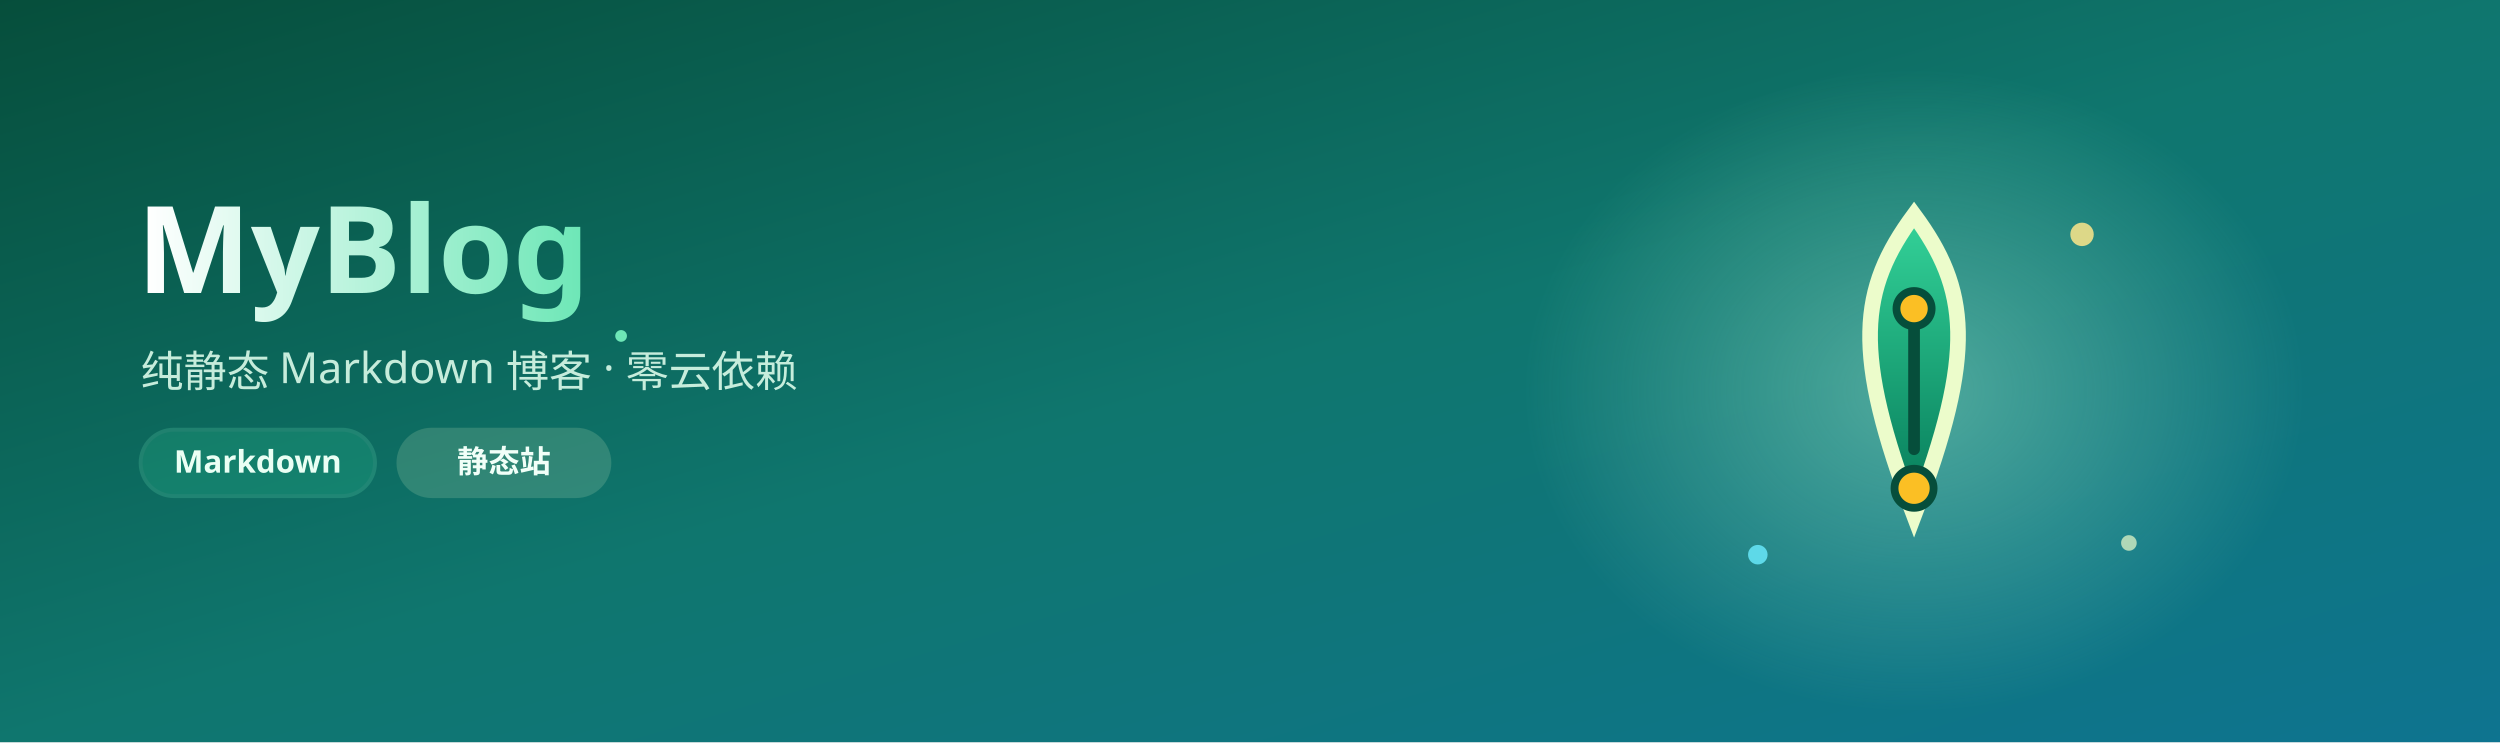
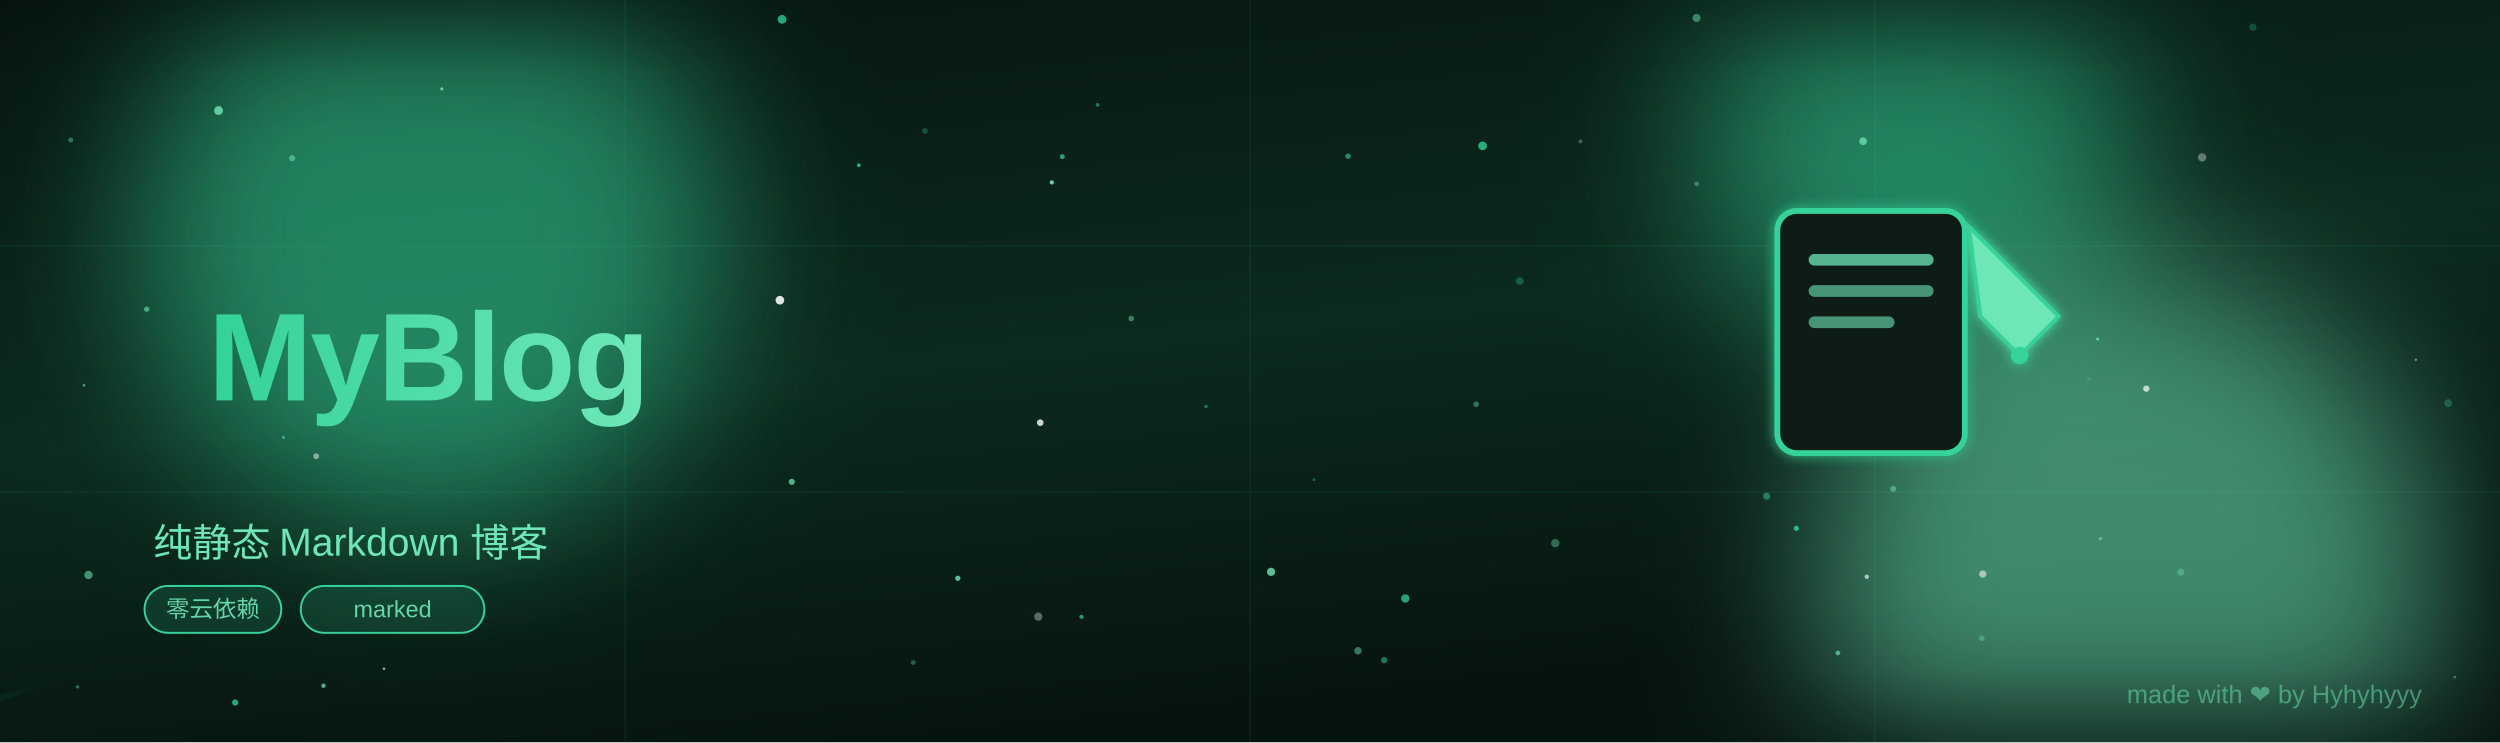
- <svg xmlns="http://www.w3.org/2000/svg" viewBox="0 0 1280 380" role="img" aria-label="MyBlog" font-family="'Segoe UI','PingFang SC','Microsoft YaHei',sans-serif">
+ <svg xmlns="http://www.w3.org/2000/svg" viewBox="0 0 1280 380" width="1280" height="380" role="img" aria-label="MyBlog">
  <defs>
-     <linearGradient id="bg" x1="0" y1="0" x2="1" y2="1">
-       <stop offset="0" stop-color="#064e3b" />
-       <stop offset="0.5" stop-color="#0f766e" />
-       <stop offset="1" stop-color="#0e7490" />
+     <linearGradient id="bg" x1="0" y1="0" x2="0.35" y2="1">
+       <stop offset="0" stop-color="#06140f" />
+       <stop offset="0.55" stop-color="#0c2a1e" />
+       <stop offset="1" stop-color="#06140f" />
    </linearGradient>
-     <linearGradient id="title" x1="0" y1="0" x2="1" y2="0">
-       <stop offset="0" stop-color="#ffffff" />
+     <linearGradient id="titleGrad" x1="0" y1="0" x2="1" y2="0">
+       <stop offset="0" stop-color="#34d399" />
      <stop offset="1" stop-color="#6ee7b7" />
    </linearGradient>
-     <linearGradient id="nib" x1="0" y1="0" x2="0" y2="1">
-       <stop offset="0" stop-color="#34d399" />
-       <stop offset="1" stop-color="#047857" />
+     <linearGradient id="beam" x1="0" y1="0" x2="1" y2="0">
+       <stop offset="0" stop-color="#34d399" stop-opacity="0" />
+       <stop offset="0.5" stop-color="#34d399" stop-opacity="0.9" />
+       <stop offset="1" stop-color="#34d399" stop-opacity="0" />
    </linearGradient>
-     <radialGradient id="glow" cx="0.5" cy="0.5" r="0.5">
-       <stop offset="0" stop-color="#a7f3d0" stop-opacity="0.42" />
-       <stop offset="1" stop-color="#a7f3d0" stop-opacity="0" />
+     <radialGradient id="vig" cx="0.5" cy="0.45" r="0.75">
+       <stop offset="0.55" stop-color="#000000" stop-opacity="0" />
+       <stop offset="1" stop-color="#000000" stop-opacity="0.55" />
    </radialGradient>
-     <linearGradient id="beam" x1="0" y1="0" x2="1" y2="0">
-       <stop offset="0" stop-color="#ffffff" stop-opacity="0" />
-       <stop offset="0.5" stop-color="#6ee7b7" stop-opacity="0.22" />
-       <stop offset="1" stop-color="#ffffff" stop-opacity="0" />
-     </linearGradient>
+     <filter id="glow" x="-60%" y="-60%" width="220%" height="220%">
+       <feGaussianBlur stdDeviation="3" result="b" />
+       <feMerge>
+         <feMergeNode in="b" />
+         <feMergeNode in="SourceGraphic" />
+       </feMerge>
+     </filter>
+     <filter id="blur" x="-80%" y="-80%" width="260%" height="260%">
+       <feGaussianBlur stdDeviation="40" />
+     </filter>
  </defs>
  <rect width="1280" height="380" fill="url(#bg)" />
-   <ellipse cx="980" cy="200" rx="200" ry="165" fill="url(#glow)" />
-   <circle cx="1066" cy="120" r="6" fill="#fde68a" opacity="0.85" />
-   <circle cx="900" cy="284" r="5" fill="#67e8f9" opacity="0.85" />
-   <circle cx="1090" cy="278" r="4" fill="#ecfccb" opacity="0.7" />
-   <rect x="-220" y="0" width="220" height="380" fill="url(#beam)">
-     <animate attributeName="x" values="-220;1300;-220" dur="7.5s" repeatCount="indefinite" />
-   </rect>
+   <g opacity="0.06" stroke="#34d399" stroke-width="1">
+     <line x1="0" y1="126" x2="1280" y2="126" />
+     <line x1="0" y1="252" x2="1280" y2="252" />
+     <line x1="320" y1="0" x2="320" y2="380" />
+     <line x1="640" y1="0" x2="640" y2="380" />
+     <line x1="960" y1="0" x2="960" y2="380" />
+   </g>
+   <g filter="url(#blur)" opacity="0.55">
+     <circle cx="220" cy="120" r="150" fill="#34d399">
+       <animate attributeName="opacity" values="0.18;0.4;0.18" dur="9s" repeatCount="indefinite" />
+     </circle>
+     <circle cx="1090" cy="300" r="160" fill="#6ee7b7">
+       <animate attributeName="opacity" values="0.15;0.38;0.15" dur="11s" repeatCount="indefinite" />
+     </circle>
+     <circle cx="980" cy="70" r="110" fill="#34d399">
+       <animate attributeName="opacity" values="0.12;0.3;0.12" dur="8s" repeatCount="indefinite" />
+     </circle>
+   </g>
+   <g>
+     <circle cx="538.5" cy="93.4" r="1.09" fill="#6ee7b7" opacity="0.89">
+       <animate attributeName="opacity" values="0.89;0.27;0.89" dur="4.0s" begin="2.5s" repeatCount="indefinite" />
+       <animateTransform attributeName="transform" type="translate" values="0 0;-3.0 4.5;0 0" dur="8.0s" begin="2.5s" repeatCount="indefinite" calcMode="spline" keySplines="0.4 0 0.6 1;0.4 0 0.6 1" keyTimes="0;0.5;1" />
+     </circle>
+     <circle cx="75.1" cy="158.3" r="1.36" fill="#6ee7b7" opacity="0.60">
+       <animate attributeName="opacity" values="0.60;0.18;0.60" dur="5.5s" begin="3.3s" repeatCount="indefinite" />
+       <animateTransform attributeName="transform" type="translate" values="0 0;-1.6 6.2;0 0" dur="9.5s" begin="3.3s" repeatCount="indefinite" calcMode="spline" keySplines="0.4 0 0.6 1;0.4 0 0.6 1" keyTimes="0;0.5;1" />
+     </circle>
+     <circle cx="904.5" cy="254.1" r="1.83" fill="#34d399" opacity="0.48">
+       <animate attributeName="opacity" values="0.48;0.14;0.48" dur="4.9s" begin="5.0s" repeatCount="indefinite" />
+       <animateTransform attributeName="transform" type="translate" values="0 0;-1.6 5.3;0 0" dur="8.9s" begin="5.0s" repeatCount="indefinite" calcMode="spline" keySplines="0.4 0 0.6 1;0.4 0 0.6 1" keyTimes="0;0.5;1" />
+     </circle>
+     <circle cx="562.0" cy="53.7" r="0.99" fill="#34d399" opacity="0.51">
+       <animate attributeName="opacity" values="0.51;0.15;0.51" dur="6.4s" begin="2.4s" repeatCount="indefinite" />
+       <animateTransform attributeName="transform" type="translate" values="0 0;3.3 2.4;0 0" dur="10.4s" begin="2.4s" repeatCount="indefinite" calcMode="spline" keySplines="0.4 0 0.6 1;0.4 0 0.6 1" keyTimes="0;0.5;1" />
+     </circle>
+     <circle cx="1014.6" cy="326.8" r="1.50" fill="#6ee7b7" opacity="0.34">
+       <animate attributeName="opacity" values="0.34;0.10;0.34" dur="3.1s" begin="4.6s" repeatCount="indefinite" />
+       <animateTransform attributeName="transform" type="translate" values="0 0;0.0 -6.1;0 0" dur="7.1s" begin="4.6s" repeatCount="indefinite" calcMode="spline" keySplines="0.4 0 0.6 1;0.4 0 0.6 1" keyTimes="0;0.5;1" />
+     </circle>
+     <circle cx="149.6" cy="81.0" r="1.57" fill="#6ee7b7" opacity="0.54">
+       <animate attributeName="opacity" values="0.54;0.16;0.54" dur="5.2s" begin="0.1s" repeatCount="indefinite" />
+       <animateTransform attributeName="transform" type="translate" values="0 0;0.4 0.3;0 0" dur="9.2s" begin="0.1s" repeatCount="indefinite" calcMode="spline" keySplines="0.4 0 0.6 1;0.4 0 0.6 1" keyTimes="0;0.5;1" />
+     </circle>
+     <circle cx="809.2" cy="72.4" r="1.03" fill="#ffffff" opacity="0.26">
+       <animate attributeName="opacity" values="0.26;0.08;0.26" dur="3.1s" begin="2.8s" repeatCount="indefinite" />
+       <animateTransform attributeName="transform" type="translate" values="0 0;3.6 -0.5;0 0" dur="7.1s" begin="2.8s" repeatCount="indefinite" calcMode="spline" keySplines="0.4 0 0.6 1;0.4 0 0.6 1" keyTimes="0;0.5;1" />
+     </circle>
+     <circle cx="919.7" cy="270.5" r="1.35" fill="#34d399" opacity="0.80">
+       <animate attributeName="opacity" values="0.80;0.24;0.80" dur="4.7s" begin="4.9s" repeatCount="indefinite" />
+       <animateTransform attributeName="transform" type="translate" values="0 0;0.8 5.6;0 0" dur="8.7s" begin="4.9s" repeatCount="indefinite" calcMode="spline" keySplines="0.4 0 0.6 1;0.4 0 0.6 1" keyTimes="0;0.5;1" />
+     </circle>
+     <circle cx="145.1" cy="224.0" r="0.76" fill="#34d399" opacity="0.82">
+       <animate attributeName="opacity" values="0.82;0.25;0.82" dur="5.1s" begin="2.4s" repeatCount="indefinite" />
+       <animateTransform attributeName="transform" type="translate" values="0 0;1.7 3.0;0 0" dur="9.1s" begin="2.4s" repeatCount="indefinite" calcMode="spline" keySplines="0.4 0 0.6 1;0.4 0 0.6 1" keyTimes="0;0.5;1" />
+     </circle>
+     <circle cx="672.7" cy="245.6" r="0.75" fill="#34d399" opacity="0.36">
+       <animate attributeName="opacity" values="0.36;0.11;0.36" dur="6.3s" begin="1.2s" repeatCount="indefinite" />
+       <animateTransform attributeName="transform" type="translate" values="0 0;-1.7 -1.1;0 0" dur="10.3s" begin="1.2s" repeatCount="indefinite" calcMode="spline" keySplines="0.4 0 0.6 1;0.4 0 0.6 1" keyTimes="0;0.5;1" />
+     </circle>
+     <circle cx="579.2" cy="163.1" r="1.42" fill="#6ee7b7" opacity="0.48">
+       <animate attributeName="opacity" values="0.48;0.14;0.48" dur="5.7s" begin="2.1s" repeatCount="indefinite" />
+       <animateTransform attributeName="transform" type="translate" values="0 0;4.3 1.0;0 0" dur="9.7s" begin="2.1s" repeatCount="indefinite" calcMode="spline" keySplines="0.4 0 0.6 1;0.4 0 0.6 1" keyTimes="0;0.5;1" />
+     </circle>
+     <circle cx="467.6" cy="339.2" r="1.29" fill="#6ee7b7" opacity="0.30">
+       <animate attributeName="opacity" values="0.30;0.09;0.30" dur="4.4s" begin="4.3s" repeatCount="indefinite" />
+       <animateTransform attributeName="transform" type="translate" values="0 0;4.6 -4.5;0 0" dur="8.4s" begin="4.3s" repeatCount="indefinite" calcMode="spline" keySplines="0.4 0 0.6 1;0.4 0 0.6 1" keyTimes="0;0.5;1" />
+     </circle>
+     <circle cx="690.2" cy="80.0" r="1.36" fill="#34d399" opacity="0.62">
+       <animate attributeName="opacity" values="0.62;0.19;0.62" dur="3.4s" begin="2.9s" repeatCount="indefinite" />
+       <animateTransform attributeName="transform" type="translate" values="0 0;3.0 -5.5;0 0" dur="7.4s" begin="2.9s" repeatCount="indefinite" calcMode="spline" keySplines="0.4 0 0.6 1;0.4 0 0.6 1" keyTimes="0;0.5;1" />
+     </circle>
+     <circle cx="650.8" cy="292.8" r="2.09" fill="#6ee7b7" opacity="0.80">
+       <animate attributeName="opacity" values="0.80;0.24;0.80" dur="3.5s" begin="0.4s" repeatCount="indefinite" />
+       <animateTransform attributeName="transform" type="translate" values="0 0;4.1 6.8;0 0" dur="7.5s" begin="0.4s" repeatCount="indefinite" calcMode="spline" keySplines="0.4 0 0.6 1;0.4 0 0.6 1" keyTimes="0;0.5;1" />
+     </circle>
+     <circle cx="36.2" cy="71.7" r="1.29" fill="#6ee7b7" opacity="0.38">
+       <animate attributeName="opacity" values="0.38;0.11;0.38" dur="5.0s" begin="2.2s" repeatCount="indefinite" />
+       <animateTransform attributeName="transform" type="translate" values="0 0;1.3 -1.8;0 0" dur="9.0s" begin="2.2s" repeatCount="indefinite" calcMode="spline" keySplines="0.4 0 0.6 1;0.4 0 0.6 1" keyTimes="0;0.5;1" />
+     </circle>
+     <circle cx="1069.5" cy="194.0" r="1.04" fill="#34d399" opacity="0.27">
+       <animate attributeName="opacity" values="0.27;0.08;0.27" dur="5.7s" begin="0.5s" repeatCount="indefinite" />
+       <animateTransform attributeName="transform" type="translate" values="0 0;4.8 1.9;0 0" dur="9.7s" begin="0.5s" repeatCount="indefinite" calcMode="spline" keySplines="0.4 0 0.6 1;0.4 0 0.6 1" keyTimes="0;0.5;1" />
+     </circle>
+     <circle cx="1098.9" cy="199.0" r="1.61" fill="#ffffff" opacity="0.69">
+       <animate attributeName="opacity" values="0.69;0.21;0.69" dur="3.4s" begin="4.2s" repeatCount="indefinite" />
+       <animateTransform attributeName="transform" type="translate" values="0 0;-3.8 3.9;0 0" dur="7.4s" begin="4.2s" repeatCount="indefinite" calcMode="spline" keySplines="0.4 0 0.6 1;0.4 0 0.6 1" keyTimes="0;0.5;1" />
+     </circle>
+     <circle cx="43.0" cy="197.3" r="0.67" fill="#6ee7b7" opacity="0.65">
+       <animate attributeName="opacity" values="0.65;0.19;0.65" dur="4.5s" begin="1.2s" repeatCount="indefinite" />
+       <animateTransform attributeName="transform" type="translate" values="0 0;-0.2 -2.8;0 0" dur="8.5s" begin="1.2s" repeatCount="indefinite" calcMode="spline" keySplines="0.4 0 0.6 1;0.4 0 0.6 1" keyTimes="0;0.5;1" />
+     </circle>
+     <circle cx="719.5" cy="306.4" r="2.15" fill="#34d399" opacity="0.74">
+       <animate attributeName="opacity" values="0.74;0.22;0.74" dur="4.4s" begin="1.3s" repeatCount="indefinite" />
+       <animateTransform attributeName="transform" type="translate" values="0 0;-1.5 -0.9;0 0" dur="8.4s" begin="1.3s" repeatCount="indefinite" calcMode="spline" keySplines="0.4 0 0.6 1;0.4 0 0.6 1" keyTimes="0;0.5;1" />
+     </circle>
+     <circle cx="1127.5" cy="80.6" r="2.13" fill="#ffffff" opacity="0.34">
+       <animate attributeName="opacity" values="0.34;0.10;0.34" dur="6.2s" begin="4.4s" repeatCount="indefinite" />
+       <animateTransform attributeName="transform" type="translate" values="0 0;-4.8 -4.7;0 0" dur="10.2s" begin="4.4s" repeatCount="indefinite" calcMode="spline" keySplines="0.4 0 0.6 1;0.4 0 0.6 1" keyTimes="0;0.5;1" />
+     </circle>
+     <circle cx="1253.5" cy="206.4" r="1.99" fill="#34d399" opacity="0.30">
+       <animate attributeName="opacity" values="0.30;0.09;0.30" dur="3.2s" begin="1.6s" repeatCount="indefinite" />
+       <animateTransform attributeName="transform" type="translate" values="0 0;4.8 4.2;0 0" dur="7.2s" begin="1.6s" repeatCount="indefinite" calcMode="spline" keySplines="0.4 0 0.6 1;0.4 0 0.6 1" keyTimes="0;0.5;1" />
+     </circle>
+     <circle cx="39.7" cy="351.7" r="0.83" fill="#6ee7b7" opacity="0.44">
+       <animate attributeName="opacity" values="0.44;0.13;0.44" dur="4.0s" begin="2.9s" repeatCount="indefinite" />
+       <animateTransform attributeName="transform" type="translate" values="0 0;-3.4 2.8;0 0" dur="8.0s" begin="2.9s" repeatCount="indefinite" calcMode="spline" keySplines="0.4 0 0.6 1;0.4 0 0.6 1" keyTimes="0;0.5;1" />
+     </circle>
+     <circle cx="1116.6" cy="293.0" r="1.78" fill="#6ee7b7" opacity="0.37">
+       <animate attributeName="opacity" values="0.37;0.11;0.37" dur="5.5s" begin="0.8s" repeatCount="indefinite" />
+       <animateTransform attributeName="transform" type="translate" values="0 0;-1.2 -1.5;0 0" dur="9.5s" begin="0.8s" repeatCount="indefinite" calcMode="spline" keySplines="0.4 0 0.6 1;0.4 0 0.6 1" keyTimes="0;0.5;1" />
+     </circle>
+     <circle cx="868.7" cy="94.1" r="1.18" fill="#6ee7b7" opacity="0.41">
+       <animate attributeName="opacity" values="0.41;0.12;0.41" dur="4.5s" begin="1.7s" repeatCount="indefinite" />
+       <animateTransform attributeName="transform" type="translate" values="0 0;3.6 -3.1;0 0" dur="8.5s" begin="1.7s" repeatCount="indefinite" calcMode="spline" keySplines="0.4 0 0.6 1;0.4 0 0.6 1" keyTimes="0;0.5;1" />
+     </circle>
+     <circle cx="868.6" cy="9.2" r="2.07" fill="#6ee7b7" opacity="0.47">
+       <animate attributeName="opacity" values="0.47;0.14;0.47" dur="3.5s" begin="4.0s" repeatCount="indefinite" />
+       <animateTransform attributeName="transform" type="translate" values="0 0;-2.0 0.5;0 0" dur="7.5s" begin="4.0s" repeatCount="indefinite" calcMode="spline" keySplines="0.4 0 0.6 1;0.4 0 0.6 1" keyTimes="0;0.5;1" />
+     </circle>
+     <circle cx="111.9" cy="56.6" r="2.25" fill="#6ee7b7" opacity="0.82">
+       <animate attributeName="opacity" values="0.82;0.25;0.82" dur="4.9s" begin="4.3s" repeatCount="indefinite" />
+       <animateTransform attributeName="transform" type="translate" values="0 0;-3.9 0.4;0 0" dur="8.9s" begin="4.3s" repeatCount="indefinite" calcMode="spline" keySplines="0.4 0 0.6 1;0.4 0 0.6 1" keyTimes="0;0.5;1" />
+     </circle>
+     <circle cx="695.3" cy="333.2" r="1.91" fill="#6ee7b7" opacity="0.46">
+       <animate attributeName="opacity" values="0.46;0.14;0.46" dur="4.5s" begin="1.7s" repeatCount="indefinite" />
+       <animateTransform attributeName="transform" type="translate" values="0 0;-0.5 -4.8;0 0" dur="8.5s" begin="1.7s" repeatCount="indefinite" calcMode="spline" keySplines="0.4 0 0.6 1;0.4 0 0.6 1" keyTimes="0;0.5;1" />
+     </circle>
+     <circle cx="953.9" cy="72.3" r="1.97" fill="#6ee7b7" opacity="0.74">
+       <animate attributeName="opacity" values="0.74;0.22;0.74" dur="5.1s" begin="2.2s" repeatCount="indefinite" />
+       <animateTransform attributeName="transform" type="translate" values="0 0;-3.5 2.2;0 0" dur="9.1s" begin="2.2s" repeatCount="indefinite" calcMode="spline" keySplines="0.4 0 0.6 1;0.4 0 0.6 1" keyTimes="0;0.5;1" />
+     </circle>
+     <circle cx="45.3" cy="294.4" r="2.13" fill="#6ee7b7" opacity="0.57">
+       <animate attributeName="opacity" values="0.57;0.17;0.57" dur="4.1s" begin="3.1s" repeatCount="indefinite" />
+       <animateTransform attributeName="transform" type="translate" values="0 0;-3.1 -4.2;0 0" dur="8.1s" begin="3.1s" repeatCount="indefinite" calcMode="spline" keySplines="0.4 0 0.6 1;0.4 0 0.6 1" keyTimes="0;0.5;1" />
+     </circle>
+     <circle cx="553.7" cy="315.8" r="1.10" fill="#34d399" opacity="0.67">
+       <animate attributeName="opacity" values="0.67;0.20;0.67" dur="6.3s" begin="2.8s" repeatCount="indefinite" />
+       <animateTransform attributeName="transform" type="translate" values="0 0;1.2 -4.9;0 0" dur="10.3s" begin="2.8s" repeatCount="indefinite" calcMode="spline" keySplines="0.4 0 0.6 1;0.4 0 0.6 1" keyTimes="0;0.5;1" />
+     </circle>
+     <circle cx="1075.4" cy="275.8" r="0.84" fill="#ffffff" opacity="0.31">
+       <animate attributeName="opacity" values="0.31;0.09;0.31" dur="2.8s" begin="4.5s" repeatCount="indefinite" />
+       <animateTransform attributeName="transform" type="translate" values="0 0;1.7 -4.6;0 0" dur="6.8s" begin="4.5s" repeatCount="indefinite" calcMode="spline" keySplines="0.4 0 0.6 1;0.4 0 0.6 1" keyTimes="0;0.5;1" />
+     </circle>
+     <circle cx="532.6" cy="216.4" r="1.71" fill="#ffffff" opacity="0.79">
+       <animate attributeName="opacity" values="0.79;0.24;0.79" dur="6.3s" begin="2.1s" repeatCount="indefinite" />
+       <animateTransform attributeName="transform" type="translate" values="0 0;2.9 -6.7;0 0" dur="10.3s" begin="2.1s" repeatCount="indefinite" calcMode="spline" keySplines="0.4 0 0.6 1;0.4 0 0.6 1" keyTimes="0;0.5;1" />
+     </circle>
+     <circle cx="955.8" cy="295.3" r="1.12" fill="#ffffff" opacity="0.62">
+       <animate attributeName="opacity" values="0.62;0.19;0.62" dur="2.6s" begin="4.3s" repeatCount="indefinite" />
+       <animateTransform attributeName="transform" type="translate" values="0 0;-4.2 -2.9;0 0" dur="6.6s" begin="4.3s" repeatCount="indefinite" calcMode="spline" keySplines="0.4 0 0.6 1;0.4 0 0.6 1" keyTimes="0;0.5;1" />
+     </circle>
+     <circle cx="1015.2" cy="293.9" r="1.87" fill="#ffffff" opacity="0.55">
+       <animate attributeName="opacity" values="0.55;0.17;0.55" dur="5.9s" begin="3.8s" repeatCount="indefinite" />
+       <animateTransform attributeName="transform" type="translate" values="0 0;0.1 1.0;0 0" dur="9.9s" begin="3.8s" repeatCount="indefinite" calcMode="spline" keySplines="0.4 0 0.6 1;0.4 0 0.6 1" keyTimes="0;0.5;1" />
+     </circle>
+     <circle cx="1074.0" cy="173.6" r="0.80" fill="#6ee7b7" opacity="0.79">
+       <animate attributeName="opacity" values="0.79;0.24;0.79" dur="5.8s" begin="4.0s" repeatCount="indefinite" />
+       <animateTransform attributeName="transform" type="translate" values="0 0;-0.5 4.1;0 0" dur="9.8s" begin="4.0s" repeatCount="indefinite" calcMode="spline" keySplines="0.4 0 0.6 1;0.4 0 0.6 1" keyTimes="0;0.5;1" />
+     </circle>
+     <circle cx="400.4" cy="9.9" r="2.24" fill="#34d399" opacity="0.75">
+       <animate attributeName="opacity" values="0.75;0.22;0.75" dur="3.7s" begin="0.4s" repeatCount="indefinite" />
+       <animateTransform attributeName="transform" type="translate" values="0 0;-3.6 1.1;0 0" dur="7.7s" begin="0.4s" repeatCount="indefinite" calcMode="spline" keySplines="0.4 0 0.6 1;0.4 0 0.6 1" keyTimes="0;0.5;1" />
+     </circle>
+     <circle cx="165.6" cy="351.1" r="1.14" fill="#6ee7b7" opacity="0.71">
+       <animate attributeName="opacity" values="0.71;0.21;0.71" dur="3.0s" begin="3.4s" repeatCount="indefinite" />
+       <animateTransform attributeName="transform" type="translate" values="0 0;-4.9 3.2;0 0" dur="7.0s" begin="3.4s" repeatCount="indefinite" calcMode="spline" keySplines="0.4 0 0.6 1;0.4 0 0.6 1" keyTimes="0;0.5;1" />
+     </circle>
+     <circle cx="405.4" cy="246.7" r="1.56" fill="#6ee7b7" opacity="0.73">
+       <animate attributeName="opacity" values="0.73;0.22;0.73" dur="4.0s" begin="0.9s" repeatCount="indefinite" />
+       <animateTransform attributeName="transform" type="translate" values="0 0;0.6 4.4;0 0" dur="8.0s" begin="0.9s" repeatCount="indefinite" calcMode="spline" keySplines="0.4 0 0.6 1;0.4 0 0.6 1" keyTimes="0;0.5;1" />
+     </circle>
+     <circle cx="439.7" cy="84.6" r="0.97" fill="#34d399" opacity="0.79">
+       <animate attributeName="opacity" values="0.79;0.24;0.79" dur="2.6s" begin="2.3s" repeatCount="indefinite" />
+       <animateTransform attributeName="transform" type="translate" values="0 0;-0.4 -4.8;0 0" dur="6.6s" begin="2.3s" repeatCount="indefinite" calcMode="spline" keySplines="0.4 0 0.6 1;0.4 0 0.6 1" keyTimes="0;0.5;1" />
+     </circle>
+     <circle cx="196.6" cy="342.4" r="0.67" fill="#ffffff" opacity="0.61">
+       <animate attributeName="opacity" values="0.61;0.18;0.61" dur="6.1s" begin="0.3s" repeatCount="indefinite" />
+       <animateTransform attributeName="transform" type="translate" values="0 0;-4.5 5.0;0 0" dur="10.1s" begin="0.3s" repeatCount="indefinite" calcMode="spline" keySplines="0.4 0 0.6 1;0.4 0 0.6 1" keyTimes="0;0.5;1" />
+     </circle>
+     <circle cx="473.6" cy="67.0" r="1.46" fill="#34d399" opacity="0.29">
+       <animate attributeName="opacity" values="0.29;0.09;0.29" dur="5.8s" begin="1.7s" repeatCount="indefinite" />
+       <animateTransform attributeName="transform" type="translate" values="0 0;-4.4 -3.5;0 0" dur="9.8s" begin="1.7s" repeatCount="indefinite" calcMode="spline" keySplines="0.4 0 0.6 1;0.4 0 0.6 1" keyTimes="0;0.5;1" />
+     </circle>
+     <circle cx="161.9" cy="233.6" r="1.50" fill="#ffffff" opacity="0.48">
+       <animate attributeName="opacity" values="0.48;0.14;0.48" dur="3.3s" begin="1.7s" repeatCount="indefinite" />
+       <animateTransform attributeName="transform" type="translate" values="0 0;-0.6 1.1;0 0" dur="7.3s" begin="1.7s" repeatCount="indefinite" calcMode="spline" keySplines="0.4 0 0.6 1;0.4 0 0.6 1" keyTimes="0;0.5;1" />
+     </circle>
+     <circle cx="923.6" cy="203.5" r="0.94" fill="#ffffff" opacity="0.64">
+       <animate attributeName="opacity" values="0.64;0.19;0.64" dur="4.4s" begin="2.3s" repeatCount="indefinite" />
+       <animateTransform attributeName="transform" type="translate" values="0 0;-2.5 5.1;0 0" dur="8.4s" begin="2.3s" repeatCount="indefinite" calcMode="spline" keySplines="0.4 0 0.6 1;0.4 0 0.6 1" keyTimes="0;0.5;1" />
+     </circle>
+     <circle cx="226.2" cy="45.5" r="0.80" fill="#6ee7b7" opacity="0.84">
+       <animate attributeName="opacity" values="0.84;0.25;0.84" dur="3.2s" begin="3.1s" repeatCount="indefinite" />
+       <animateTransform attributeName="transform" type="translate" values="0 0;3.7 -2.0;0 0" dur="7.2s" begin="3.1s" repeatCount="indefinite" calcMode="spline" keySplines="0.4 0 0.6 1;0.4 0 0.6 1" keyTimes="0;0.5;1" />
+     </circle>
+     <circle cx="778.1" cy="143.9" r="1.96" fill="#34d399" opacity="0.32">
+       <animate attributeName="opacity" values="0.32;0.10;0.32" dur="3.0s" begin="2.9s" repeatCount="indefinite" />
+       <animateTransform attributeName="transform" type="translate" values="0 0;1.1 5.1;0 0" dur="7.0s" begin="2.9s" repeatCount="indefinite" calcMode="spline" keySplines="0.4 0 0.6 1;0.4 0 0.6 1" keyTimes="0;0.5;1" />
+     </circle>
+     <circle cx="399.3" cy="153.7" r="2.22" fill="#ffffff" opacity="0.87">
+       <animate attributeName="opacity" values="0.87;0.26;0.87" dur="4.3s" begin="4.4s" repeatCount="indefinite" />
+       <animateTransform attributeName="transform" type="translate" values="0 0;0.8 -4.8;0 0" dur="8.3s" begin="4.4s" repeatCount="indefinite" calcMode="spline" keySplines="0.4 0 0.6 1;0.4 0 0.6 1" keyTimes="0;0.5;1" />
+     </circle>
+     <circle cx="617.5" cy="208.1" r="0.86" fill="#34d399" opacity="0.51">
+       <animate attributeName="opacity" values="0.51;0.15;0.51" dur="3.3s" begin="0.6s" repeatCount="indefinite" />
+       <animateTransform attributeName="transform" type="translate" values="0 0;-3.6 0.9;0 0" dur="7.3s" begin="0.6s" repeatCount="indefinite" calcMode="spline" keySplines="0.4 0 0.6 1;0.4 0 0.6 1" keyTimes="0;0.5;1" />
+     </circle>
+     <circle cx="531.6" cy="315.7" r="2.10" fill="#ffffff" opacity="0.34">
+       <animate attributeName="opacity" values="0.34;0.10;0.34" dur="2.8s" begin="4.9s" repeatCount="indefinite" />
+       <animateTransform attributeName="transform" type="translate" values="0 0;1.4 -0.7;0 0" dur="6.8s" begin="4.9s" repeatCount="indefinite" calcMode="spline" keySplines="0.4 0 0.6 1;0.4 0 0.6 1" keyTimes="0;0.5;1" />
+     </circle>
+     <circle cx="1256.9" cy="346.7" r="0.72" fill="#6ee7b7" opacity="0.42">
+       <animate attributeName="opacity" values="0.42;0.13;0.42" dur="5.8s" begin="1.8s" repeatCount="indefinite" />
+       <animateTransform attributeName="transform" type="translate" values="0 0;3.1 5.1;0 0" dur="9.8s" begin="1.8s" repeatCount="indefinite" calcMode="spline" keySplines="0.4 0 0.6 1;0.4 0 0.6 1" keyTimes="0;0.5;1" />
+     </circle>
+     <circle cx="543.9" cy="80.2" r="1.24" fill="#34d399" opacity="0.75">
+       <animate attributeName="opacity" values="0.75;0.23;0.75" dur="3.8s" begin="0.3s" repeatCount="indefinite" />
+       <animateTransform attributeName="transform" type="translate" values="0 0;4.3 -1.3;0 0" dur="7.8s" begin="0.3s" repeatCount="indefinite" calcMode="spline" keySplines="0.4 0 0.6 1;0.4 0 0.6 1" keyTimes="0;0.5;1" />
+     </circle>
+     <circle cx="796.3" cy="278.1" r="2.15" fill="#6ee7b7" opacity="0.39">
+       <animate attributeName="opacity" values="0.39;0.12;0.39" dur="2.9s" begin="1.8s" repeatCount="indefinite" />
+       <animateTransform attributeName="transform" type="translate" values="0 0;-4.8 -2.9;0 0" dur="6.9s" begin="1.8s" repeatCount="indefinite" calcMode="spline" keySplines="0.4 0 0.6 1;0.4 0 0.6 1" keyTimes="0;0.5;1" />
+     </circle>
+     <circle cx="755.8" cy="207.0" r="1.47" fill="#6ee7b7" opacity="0.40">
+       <animate attributeName="opacity" values="0.40;0.12;0.40" dur="4.8s" begin="4.9s" repeatCount="indefinite" />
+       <animateTransform attributeName="transform" type="translate" values="0 0;-0.9 2.8;0 0" dur="8.8s" begin="4.9s" repeatCount="indefinite" calcMode="spline" keySplines="0.4 0 0.6 1;0.4 0 0.6 1" keyTimes="0;0.5;1" />
+     </circle>
+     <circle cx="969.3" cy="250.3" r="1.57" fill="#6ee7b7" opacity="0.47">
+       <animate attributeName="opacity" values="0.47;0.14;0.47" dur="6.3s" begin="3.7s" repeatCount="indefinite" />
+       <animateTransform attributeName="transform" type="translate" values="0 0;1.3 -6.1;0 0" dur="10.3s" begin="3.7s" repeatCount="indefinite" calcMode="spline" keySplines="0.4 0 0.6 1;0.4 0 0.6 1" keyTimes="0;0.5;1" />
+     </circle>
+     <circle cx="490.4" cy="296.1" r="1.35" fill="#6ee7b7" opacity="0.80">
+       <animate attributeName="opacity" values="0.80;0.24;0.80" dur="3.7s" begin="0.6s" repeatCount="indefinite" />
+       <animateTransform attributeName="transform" type="translate" values="0 0;-3.2 5.6;0 0" dur="7.7s" begin="0.6s" repeatCount="indefinite" calcMode="spline" keySplines="0.4 0 0.6 1;0.4 0 0.6 1" keyTimes="0;0.5;1" />
+     </circle>
+     <circle cx="1236.9" cy="184.2" r="0.61" fill="#ffffff" opacity="0.44">
+       <animate attributeName="opacity" values="0.44;0.13;0.44" dur="6.0s" begin="4.5s" repeatCount="indefinite" />
+       <animateTransform attributeName="transform" type="translate" values="0 0;-4.0 -5.8;0 0" dur="10.0s" begin="4.5s" repeatCount="indefinite" calcMode="spline" keySplines="0.4 0 0.6 1;0.4 0 0.6 1" keyTimes="0;0.5;1" />
+     </circle>
+     <circle cx="120.4" cy="359.7" r="1.59" fill="#34d399" opacity="0.75">
+       <animate attributeName="opacity" values="0.75;0.23;0.75" dur="5.1s" begin="4.1s" repeatCount="indefinite" />
+       <animateTransform attributeName="transform" type="translate" values="0 0;2.3 -2.3;0 0" dur="9.1s" begin="4.1s" repeatCount="indefinite" calcMode="spline" keySplines="0.4 0 0.6 1;0.4 0 0.6 1" keyTimes="0;0.5;1" />
+     </circle>
+     <circle cx="1153.5" cy="13.9" r="1.86" fill="#34d399" opacity="0.26">
+       <animate attributeName="opacity" values="0.26;0.08;0.26" dur="5.1s" begin="0.6s" repeatCount="indefinite" />
+       <animateTransform attributeName="transform" type="translate" values="0 0;-0.7 4.4;0 0" dur="9.1s" begin="0.6s" repeatCount="indefinite" calcMode="spline" keySplines="0.4 0 0.6 1;0.4 0 0.6 1" keyTimes="0;0.5;1" />
+     </circle>
+     <circle cx="759.1" cy="74.7" r="2.22" fill="#34d399" opacity="0.78">
+       <animate attributeName="opacity" values="0.78;0.24;0.78" dur="3.5s" begin="3.3s" repeatCount="indefinite" />
+       <animateTransform attributeName="transform" type="translate" values="0 0;-0.9 -4.9;0 0" dur="7.5s" begin="3.3s" repeatCount="indefinite" calcMode="spline" keySplines="0.4 0 0.6 1;0.4 0 0.6 1" keyTimes="0;0.5;1" />
+     </circle>
+     <circle cx="708.7" cy="338.0" r="1.63" fill="#34d399" opacity="0.50">
+       <animate attributeName="opacity" values="0.50;0.15;0.50" dur="3.9s" begin="0.0s" repeatCount="indefinite" />
+       <animateTransform attributeName="transform" type="translate" values="0 0;3.0 -1.0;0 0" dur="7.9s" begin="0.0s" repeatCount="indefinite" calcMode="spline" keySplines="0.4 0 0.6 1;0.4 0 0.6 1" keyTimes="0;0.5;1" />
+     </circle>
+     <circle cx="941.0" cy="334.3" r="1.23" fill="#6ee7b7" opacity="0.66">
+       <animate attributeName="opacity" values="0.66;0.20;0.66" dur="6.2s" begin="1.9s" repeatCount="indefinite" />
+       <animateTransform attributeName="transform" type="translate" values="0 0;-4.0 2.3;0 0" dur="10.2s" begin="1.9s" repeatCount="indefinite" calcMode="spline" keySplines="0.4 0 0.6 1;0.4 0 0.6 1" keyTimes="0;0.5;1" />
+     </circle>
+   </g>
+   <g transform="rotate(-18 640 190)" opacity="0.5">
+     <rect x="-300" y="150" width="300" height="3" fill="url(#beam)">
+       <animateTransform attributeName="transform" type="translate" values="-200 0;1700 0" dur="9s" repeatCount="indefinite" />
+     </rect>
+   </g>
+   <g transform="rotate(-18 640 190)" opacity="0.32">
+     <rect x="-260" y="250" width="220" height="2" fill="url(#beam)">
+       <animateTransform attributeName="transform" type="translate" values="-200 0;1700 0" dur="13s" begin="2s" repeatCount="indefinite" />
+     </rect>
+   </g>
  <g transform="translate(980,190)">
-     <g>
-       <animateTransform attributeName="transform" type="translate" values="0 0;0 -14;0 0" dur="3s" repeatCount="indefinite" calcMode="spline" keySplines="0.45 0 0.55 1;0.45 0 0.55 1" />
-       <path d="M0,-80 C28,-42 32,-10 0,74 C-32,-10 -28,-42 0,-80 Z" fill="url(#nib)" stroke="#ecfccb" stroke-width="8" />
-       <line x1="0" y1="-22" x2="0" y2="40" stroke="#064e3b" stroke-width="6" stroke-linecap="round" />
-       <circle cx="0" cy="-32" r="9" fill="#fbbf24" stroke="#064e3b" stroke-width="4" />
-       <circle cx="0" cy="60" r="10" fill="#fbbf24" stroke="#064e3b" stroke-width="4" />
+     <g filter="url(#glow)">
+       <animateTransform attributeName="transform" type="translate" values="0 0;0 -10;0 0" dur="4s" repeatCount="indefinite" calcMode="spline" keySplines="0.4 0 0.6 1;0.4 0 0.6 1" keyTimes="0;0.5;1" />
+       <rect x="-70" y="-82" width="96" height="124" rx="10" fill="#0c1a14" stroke="#34d399" stroke-width="3" />
+       <rect x="-54" y="-60" width="64" height="6" rx="3" fill="#6ee7b7" opacity="0.75" />
+       <rect x="-54" y="-44" width="64" height="6" rx="3" fill="#6ee7b7" opacity="0.6" />
+       <rect x="-54" y="-28" width="44" height="6" rx="3" fill="#6ee7b7" opacity="0.6" />
+       <path d="M28 -74 L74 -28 L54 -8 L34 -28 Z" fill="#6ee7b7" stroke="#34d399" stroke-width="2" />
+       <circle cx="54" cy="-8" r="4.5" fill="#34d399" />
    </g>
  </g>
-   <line x1="72" y1="172" x2="318" y2="172" stroke="#6ee7b7" stroke-width="6" stroke-linecap="round" stroke-dasharray="246" stroke-dashoffset="246">
-     <animate attributeName="stroke-dashoffset" values="246;0;0;246" dur="6s" repeatCount="indefinite" />
+   <line x1="72" y1="250" x2="294" y2="250" stroke="url(#titleGrad)" stroke-width="4" stroke-linecap="round" stroke-dasharray="222" stroke-dashoffset="222">
+     <animate attributeName="stroke-dashoffset" values="222;0;0" keyTimes="0;0.55;1" dur="1.8s" fill="freeze" />
+     <animate attributeName="opacity" values="0;1;1" keyTimes="0;0.2;1" dur="1.8s" fill="freeze" />
  </line>
-   <text x="70" y="150" font-size="62" font-weight="800" fill="url(#title)">MyBlog</text>
-   <text x="72" y="198" font-size="22" fill="#d6f7e6" opacity="0.92">纯静态 Markdown 博客 · 零云依赖</text>
-   <g font-size="16" font-weight="600">
-     <rect x="72" y="220" width="120" height="34" rx="17" fill="#34d399" opacity="0.20" stroke="#6ee7b7" stroke-width="2" />
-     <text x="132" y="242" fill="#eafff4" text-anchor="middle">Markdown</text>
-     <rect x="204" y="220" width="108" height="34" rx="17" fill="#ecfccb" opacity="0.16" stroke="#ecfccb" stroke-width="2" />
-     <text x="258" y="242" fill="#f1fff8" text-anchor="middle">静态站</text>
-   </g>
+   <text x="72" y="205" font-family="'Segoe UI','Helvetica Neue',Arial,sans-serif" font-size="64" font-weight="800" fill="url(#titleGrad)" letter-spacing="-1">
+     <animateTransform attributeName="transform" type="translate" values="-40 12;0 0;0 0" keyTimes="0;0.5;1" dur="1.6s" fill="freeze" calcMode="spline" keySplines="0.2 0.8 0.2 1;0 0 1 1" />
+     <animate attributeName="opacity" values="0;1;1" keyTimes="0;0.5;1" dur="1.6s" fill="freeze" />
+     MyBlog
+   </text>
+   <text x="74" y="285" font-family="'Segoe UI','Helvetica Neue',Arial,sans-serif" font-size="20" font-weight="500" fill="#6ee7b7">
+     <animate attributeName="opacity" values="0;0;1" keyTimes="0;0.5;1" dur="1.8s" fill="freeze" />
+     纯静态 Markdown 博客
+   </text>
+   <rect x="74" y="300" width="70" height="24" rx="12" fill="#34d399" fill-opacity="0.14" stroke="#34d399" stroke-width="1" />
+   <text x="109.0" y="316" text-anchor="middle" font-family="Segoe UI,Arial,sans-serif" font-size="12" fill="#6ee7b7" opacity="0.9">零云依赖</text>
+   <rect x="154" y="300" width="94" height="24" rx="12" fill="#34d399" fill-opacity="0.14" stroke="#34d399" stroke-width="1" />
+   <text x="201.0" y="316" text-anchor="middle" font-family="Segoe UI,Arial,sans-serif" font-size="12" fill="#6ee7b7" opacity="0.9">marked</text>
+   <text x="1240" y="360" text-anchor="end" font-family="'Segoe UI',Arial,sans-serif" font-size="13" fill="#6ee7b7" opacity="0.5">made with ❤ by Hyhyhyyy</text>
</svg>
